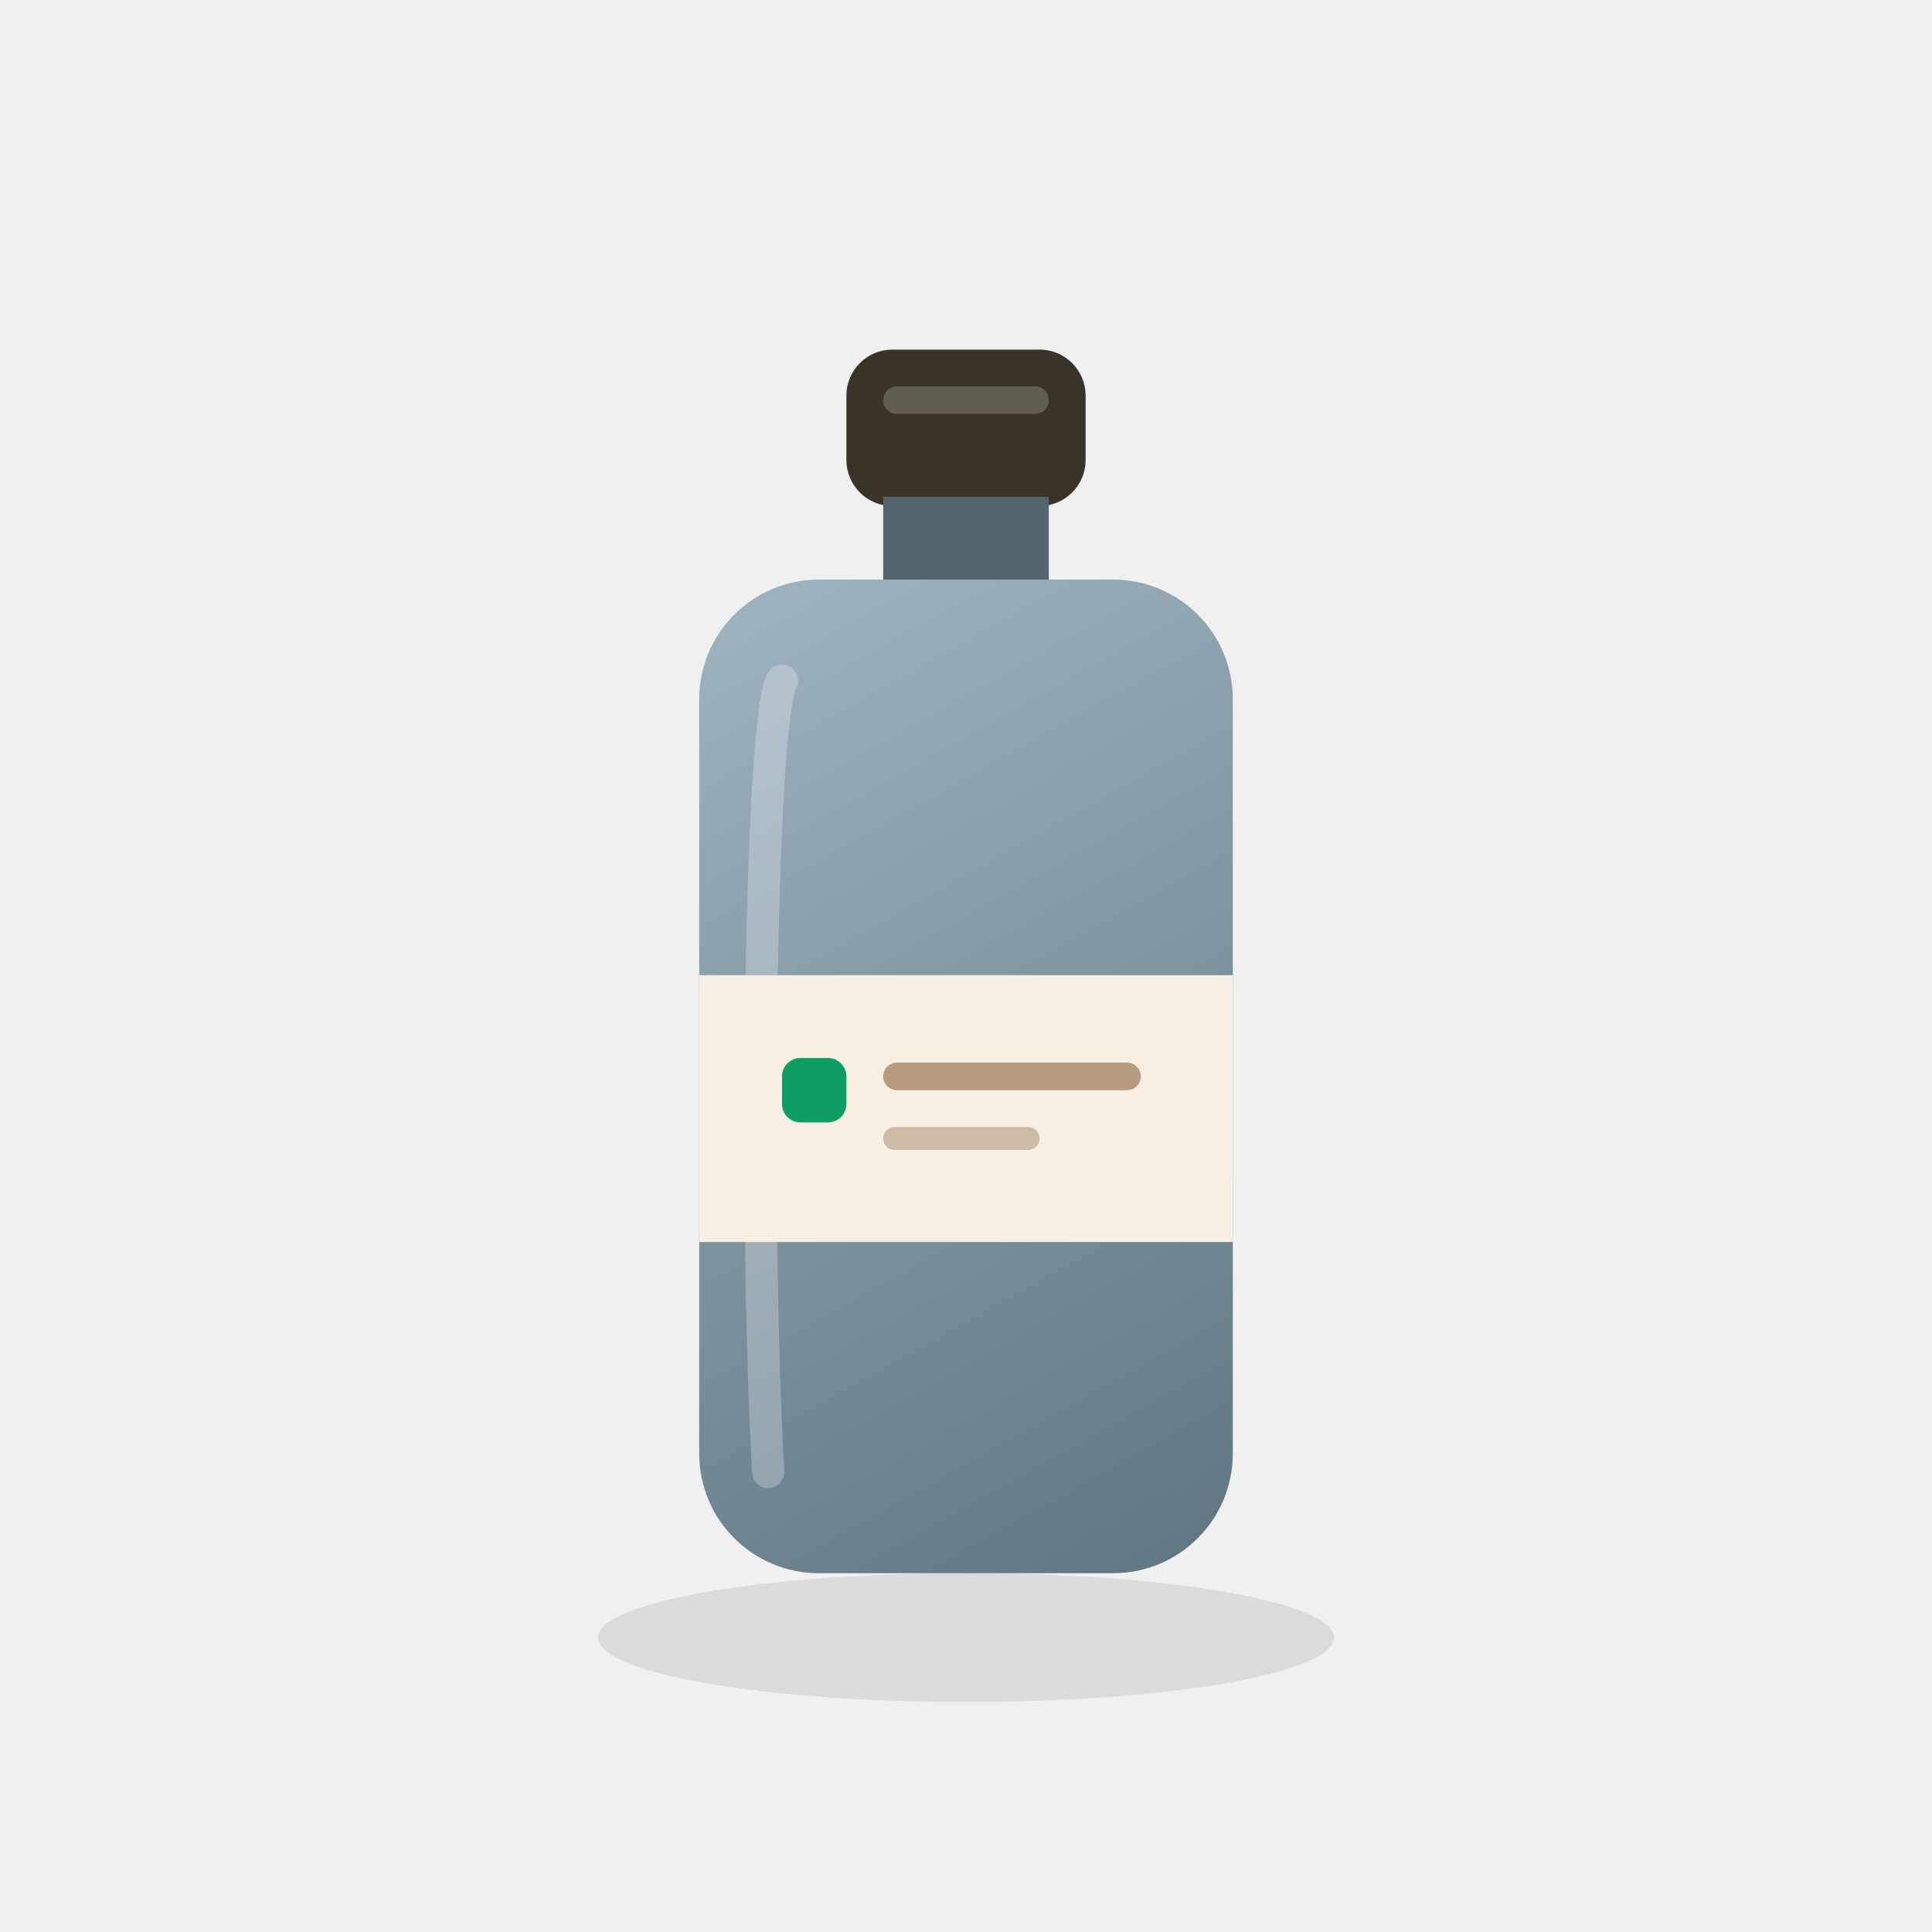
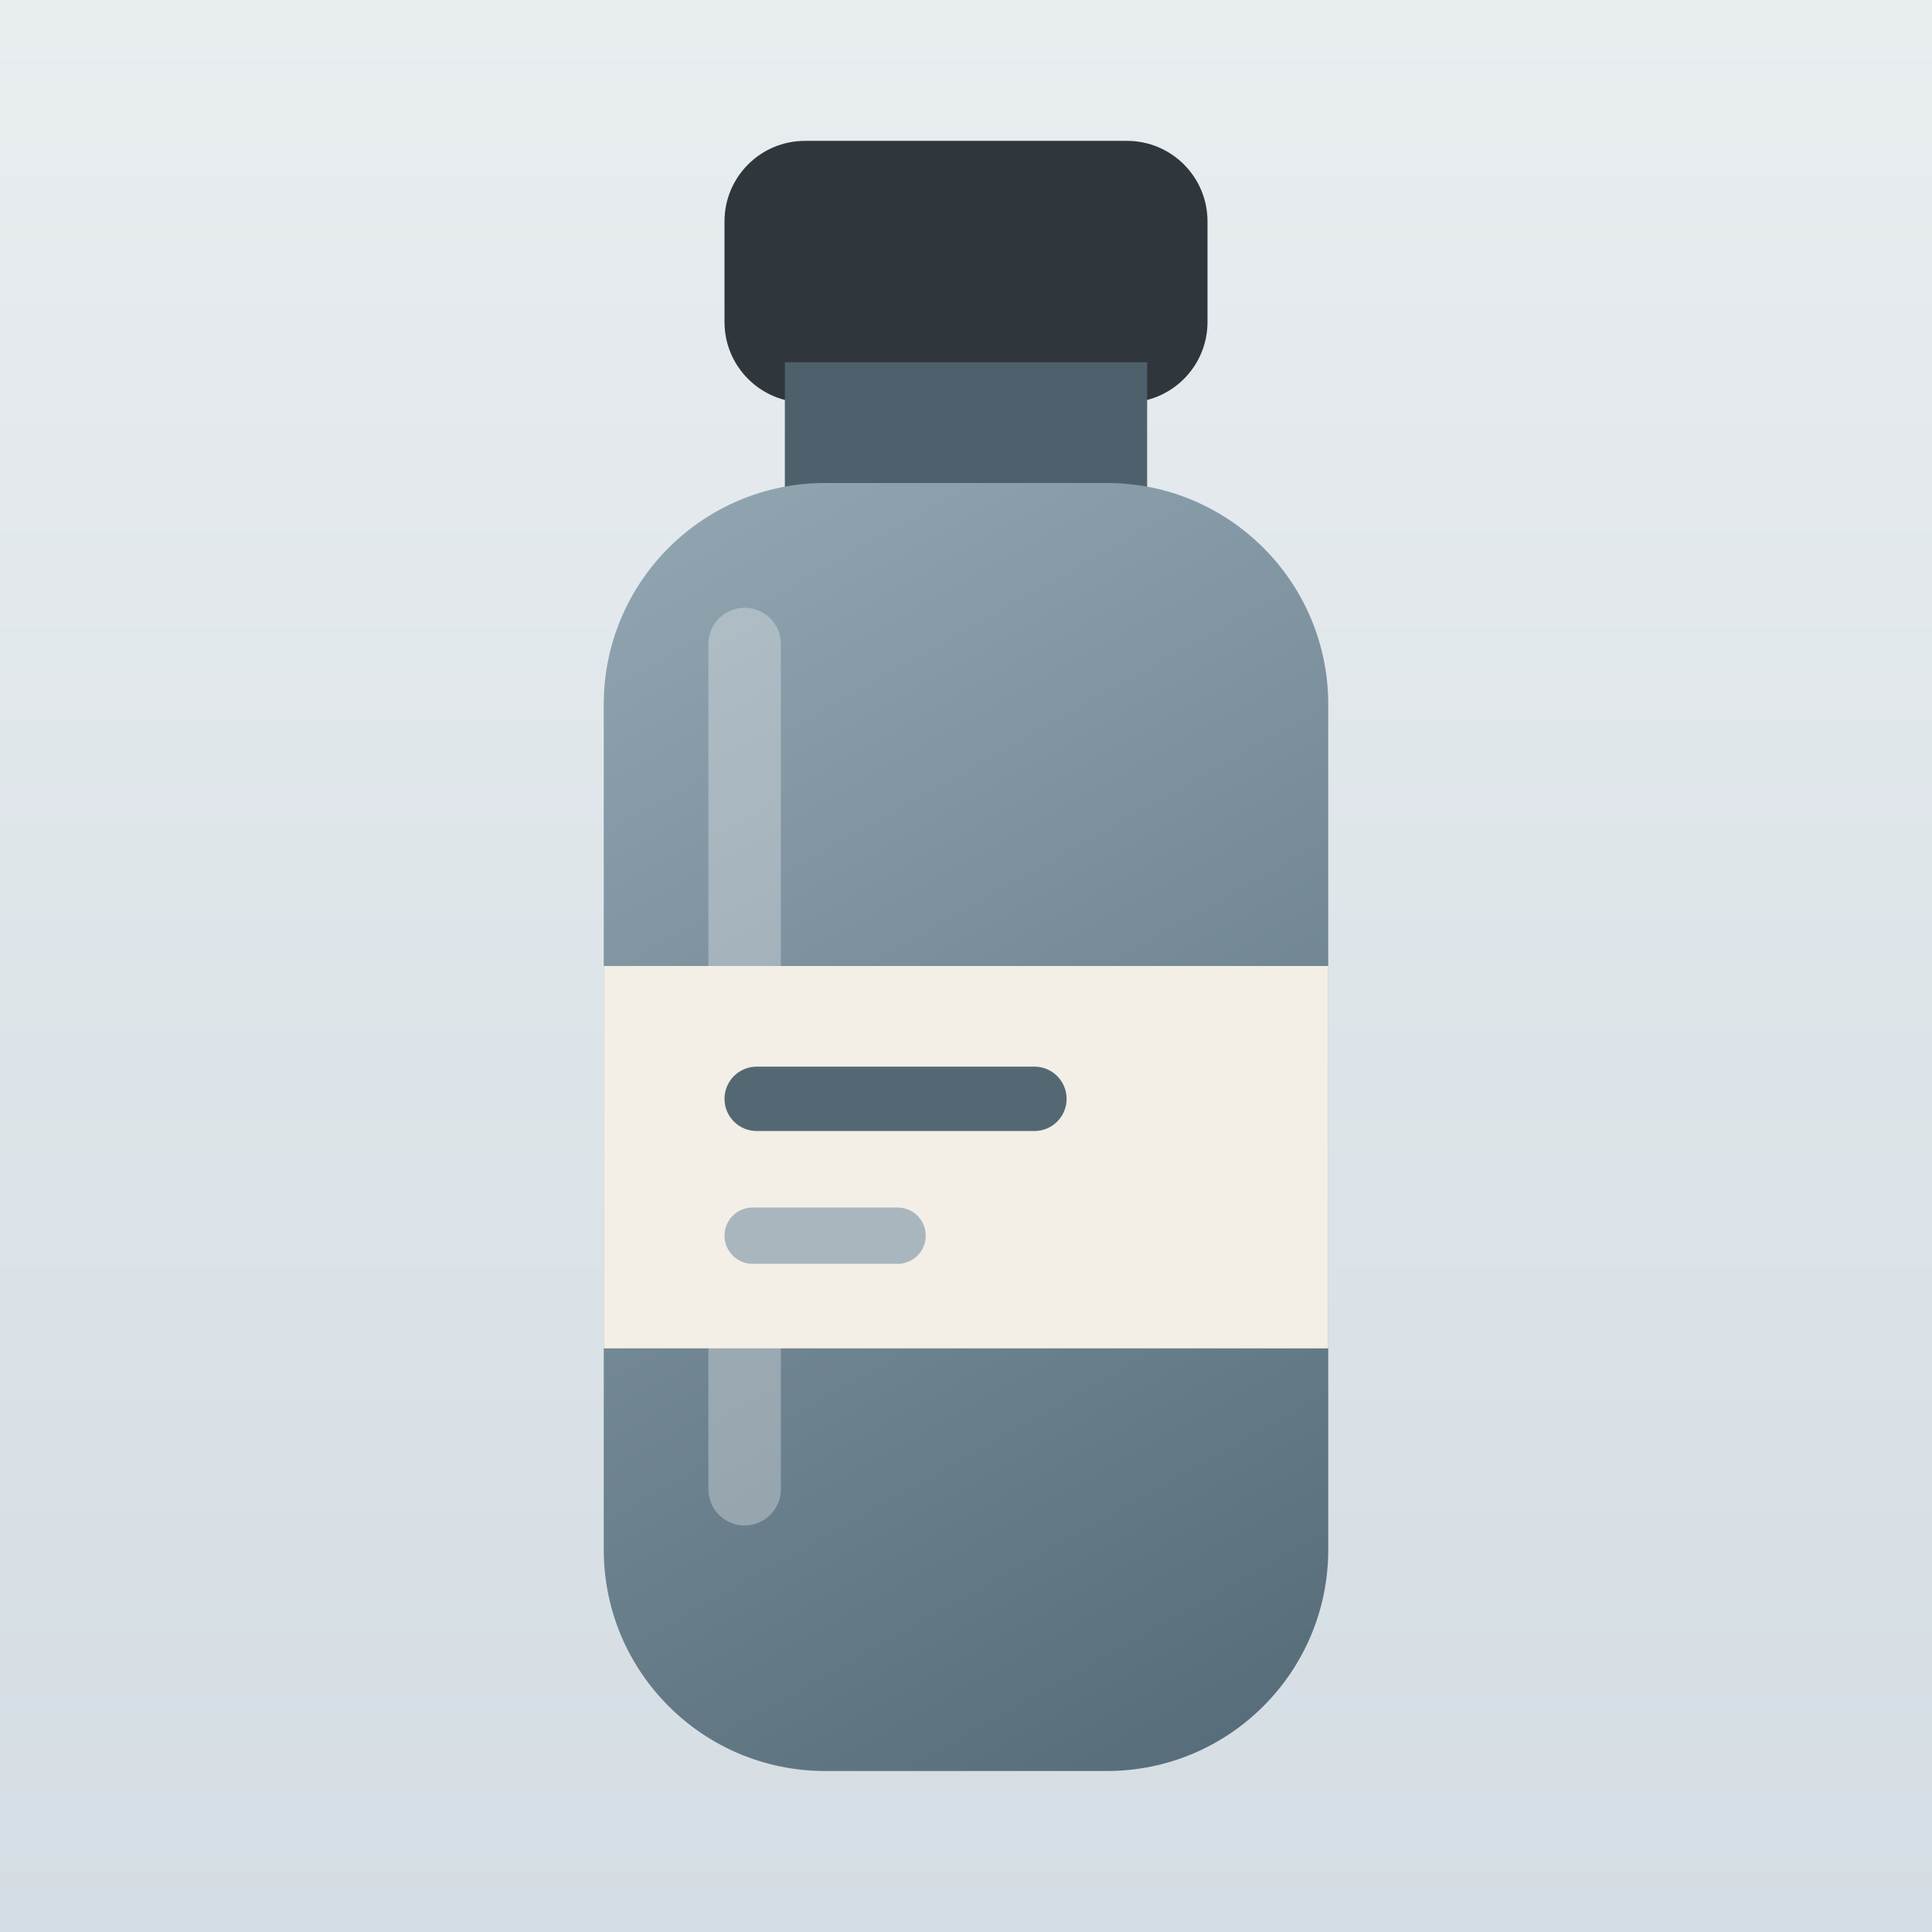
- <svg xmlns="http://www.w3.org/2000/svg" viewBox="0 0 420 420" fill="none">
+ <svg xmlns="http://www.w3.org/2000/svg" viewBox="0 0 96 96" fill="none">
  <defs>
-     <linearGradient id="bo-b" x1="152" y1="130" x2="272" y2="344" gradientUnits="userSpaceOnUse">
-       <stop offset="0" stop-color="#9FB3C0" />
-       <stop offset="1" stop-color="#5E7480" />
+     <linearGradient id="boG" x1="0" y1="0" x2="0" y2="96" gradientUnits="userSpaceOnUse">
+       <stop offset="0" stop-color="#E8EDF0" />
+       <stop offset="1" stop-color="#D4DDE3" />
+     </linearGradient>
+     <linearGradient id="boB" x1="30" y1="24" x2="66" y2="88" gradientUnits="userSpaceOnUse">
+       <stop offset="0" stop-color="#93A7B3" />
+       <stop offset="1" stop-color="#546A77" />
    </linearGradient>
  </defs>
-   <ellipse cx="210" cy="356" rx="80" ry="14" fill="#191a12" opacity=".10" />
-   <rect x="184" y="76" width="52" height="34" rx="10" fill="#3A3327" />
-   <rect x="192" y="84" width="36" height="6" rx="3" fill="#fff" opacity=".2" />
-   <rect x="192" y="108" width="36" height="20" fill="#54646E" />
-   <rect x="152" y="126" width="116" height="216" rx="26" fill="url(#bo-b)" />
-   <path d="M170 148c-5 8-6 120-3 172" stroke="#fff" stroke-opacity=".26" stroke-width="7" stroke-linecap="round" />
-   <rect x="152" y="212" width="116" height="58" fill="#F6EFE2" />
-   <rect x="170" y="230" width="14" height="14" rx="4" fill="#0e9d63" />
-   <rect x="192" y="231" width="56" height="6" rx="3" fill="#B79B7E" />
-   <rect x="192" y="245" width="34" height="5" rx="2.5" fill="#CDBCA6" />
+   <rect width="96" height="96" fill="url(#boG)" />
+   <rect x="36" y="7" width="24" height="13" rx="4" fill="#2F363C" />
+   <rect x="39" y="18" width="18" height="8" fill="#4E606B" />
+   <rect x="30" y="24" width="36" height="64" rx="11" fill="url(#boB)" />
+   <path d="M37 32v42" stroke="#fff" stroke-opacity=".3" stroke-width="3.6" stroke-linecap="round" />
+   <rect x="30" y="48" width="36" height="19" fill="#F3EFE6" />
+   <rect x="36" y="53" width="17" height="3.2" rx="1.6" fill="#546874" />
+   <rect x="36" y="60" width="10" height="2.8" rx="1.4" fill="#A9B6BE" />
</svg>
